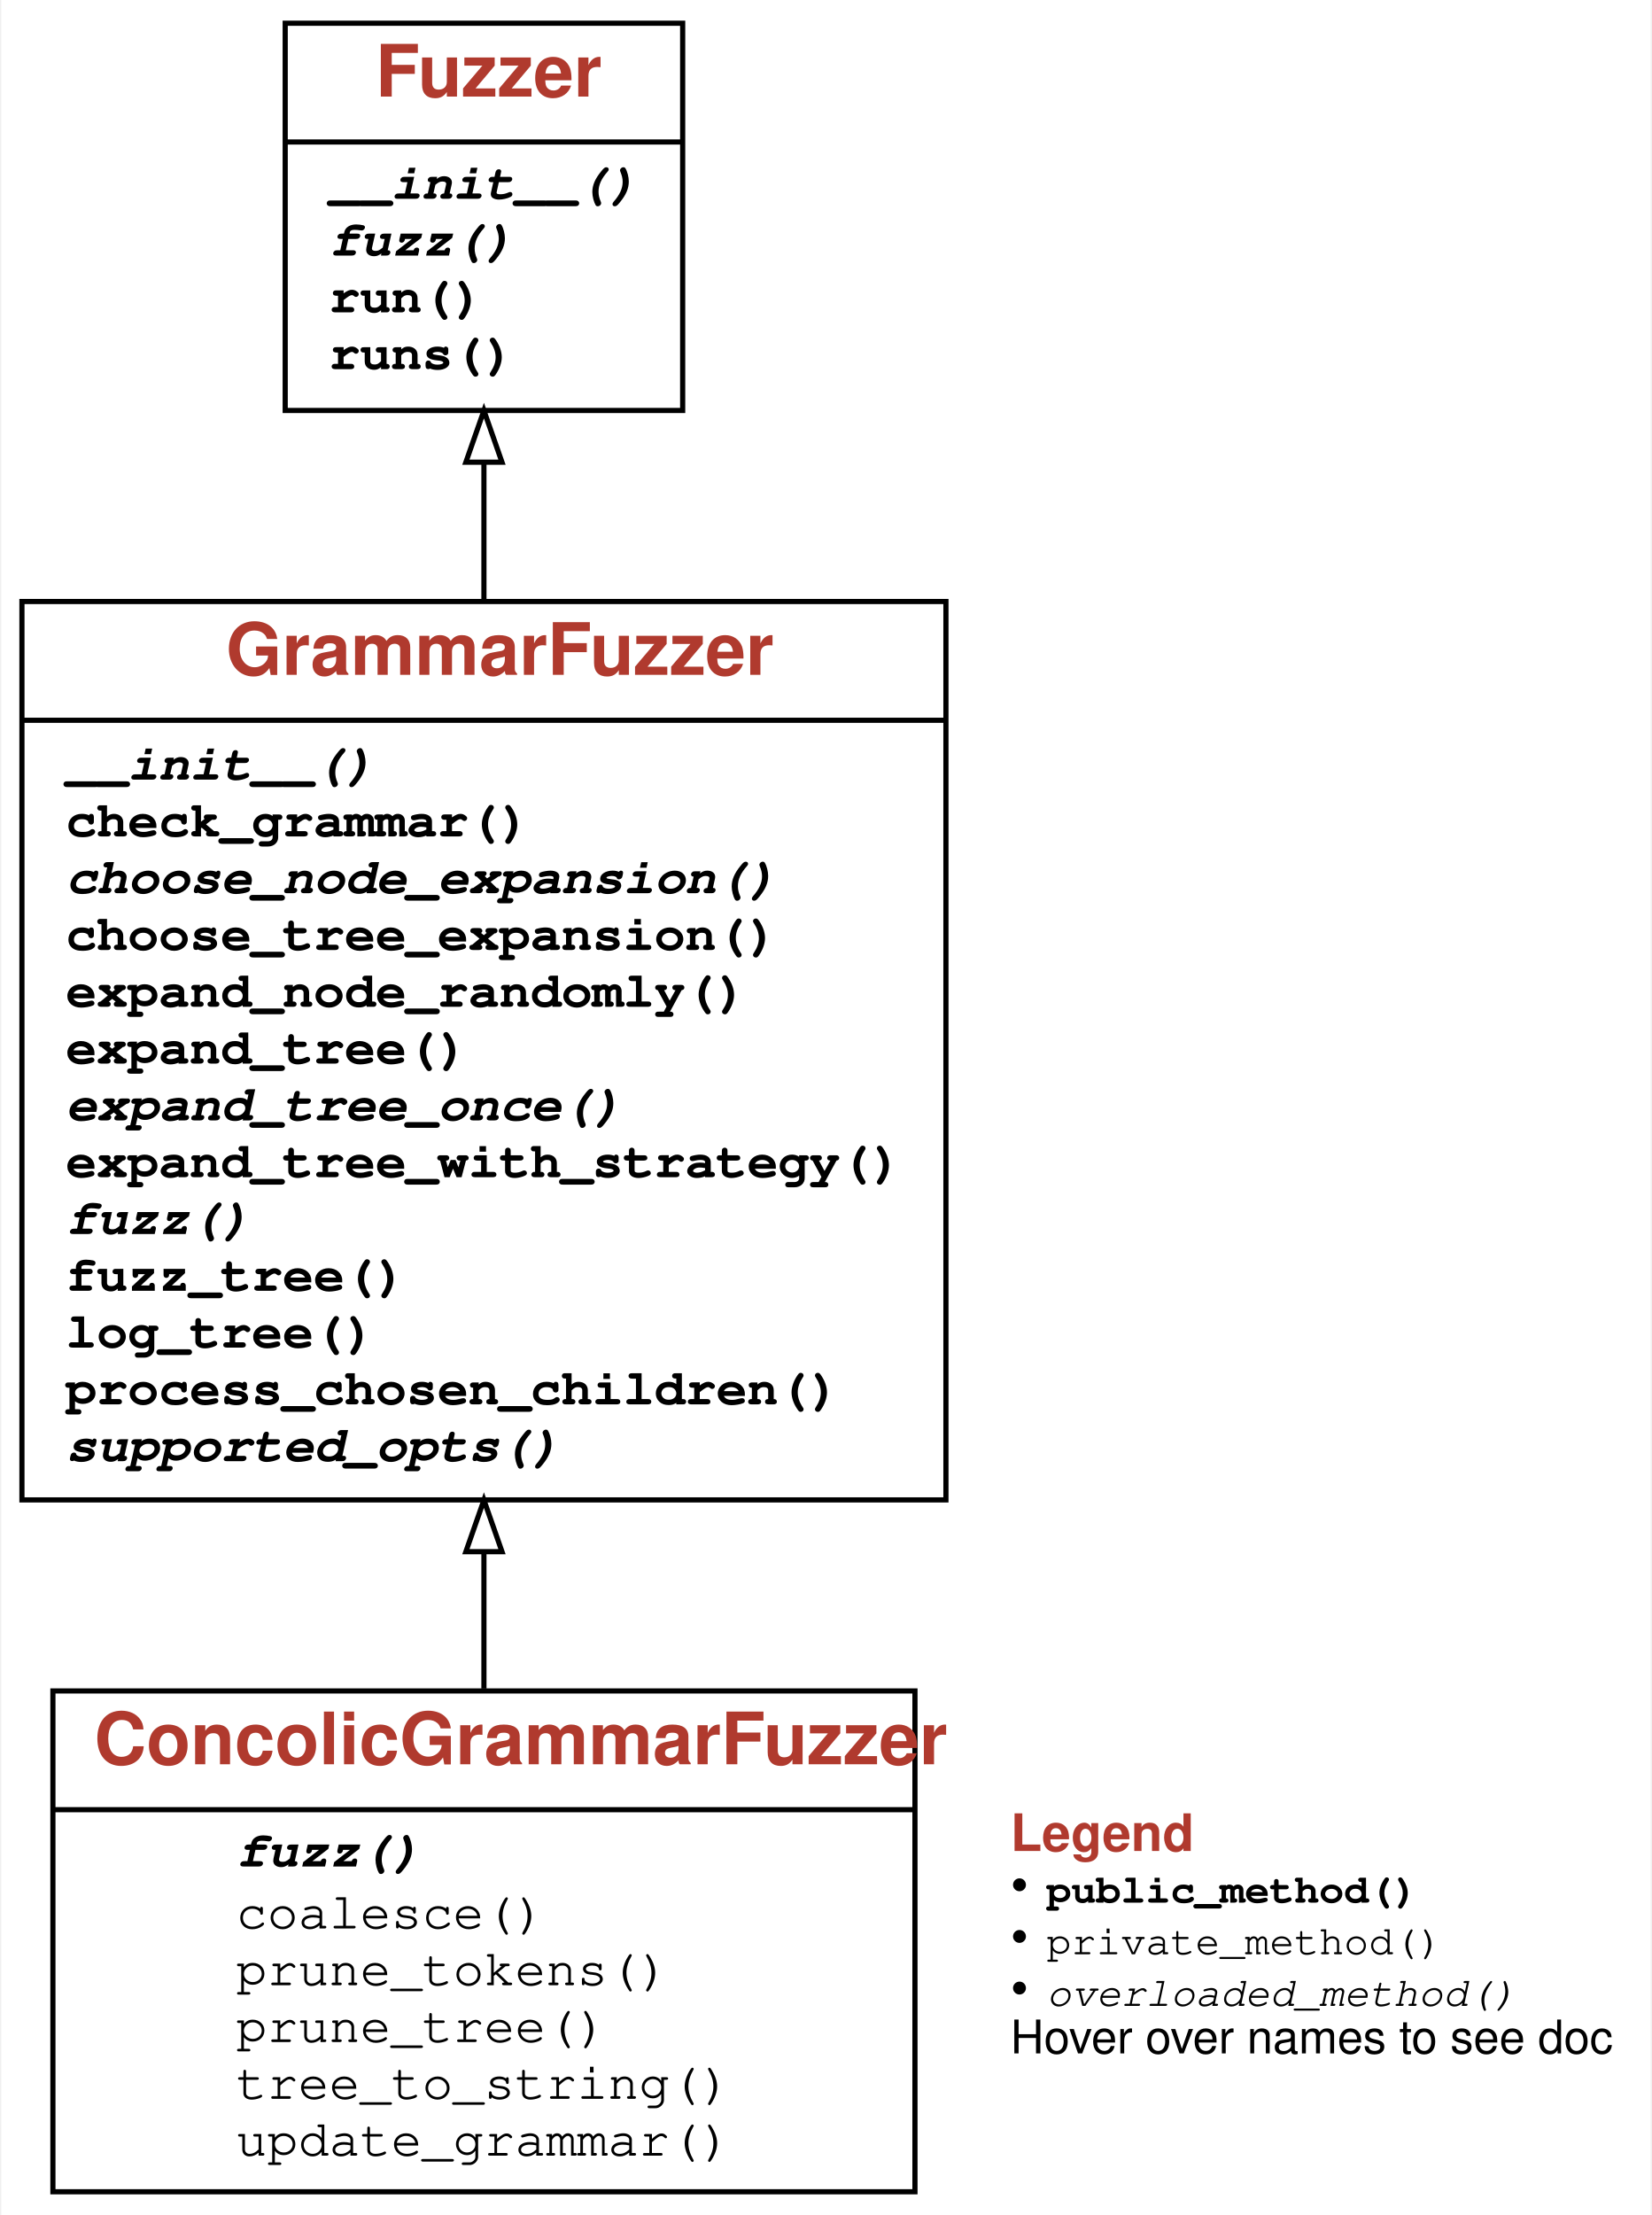
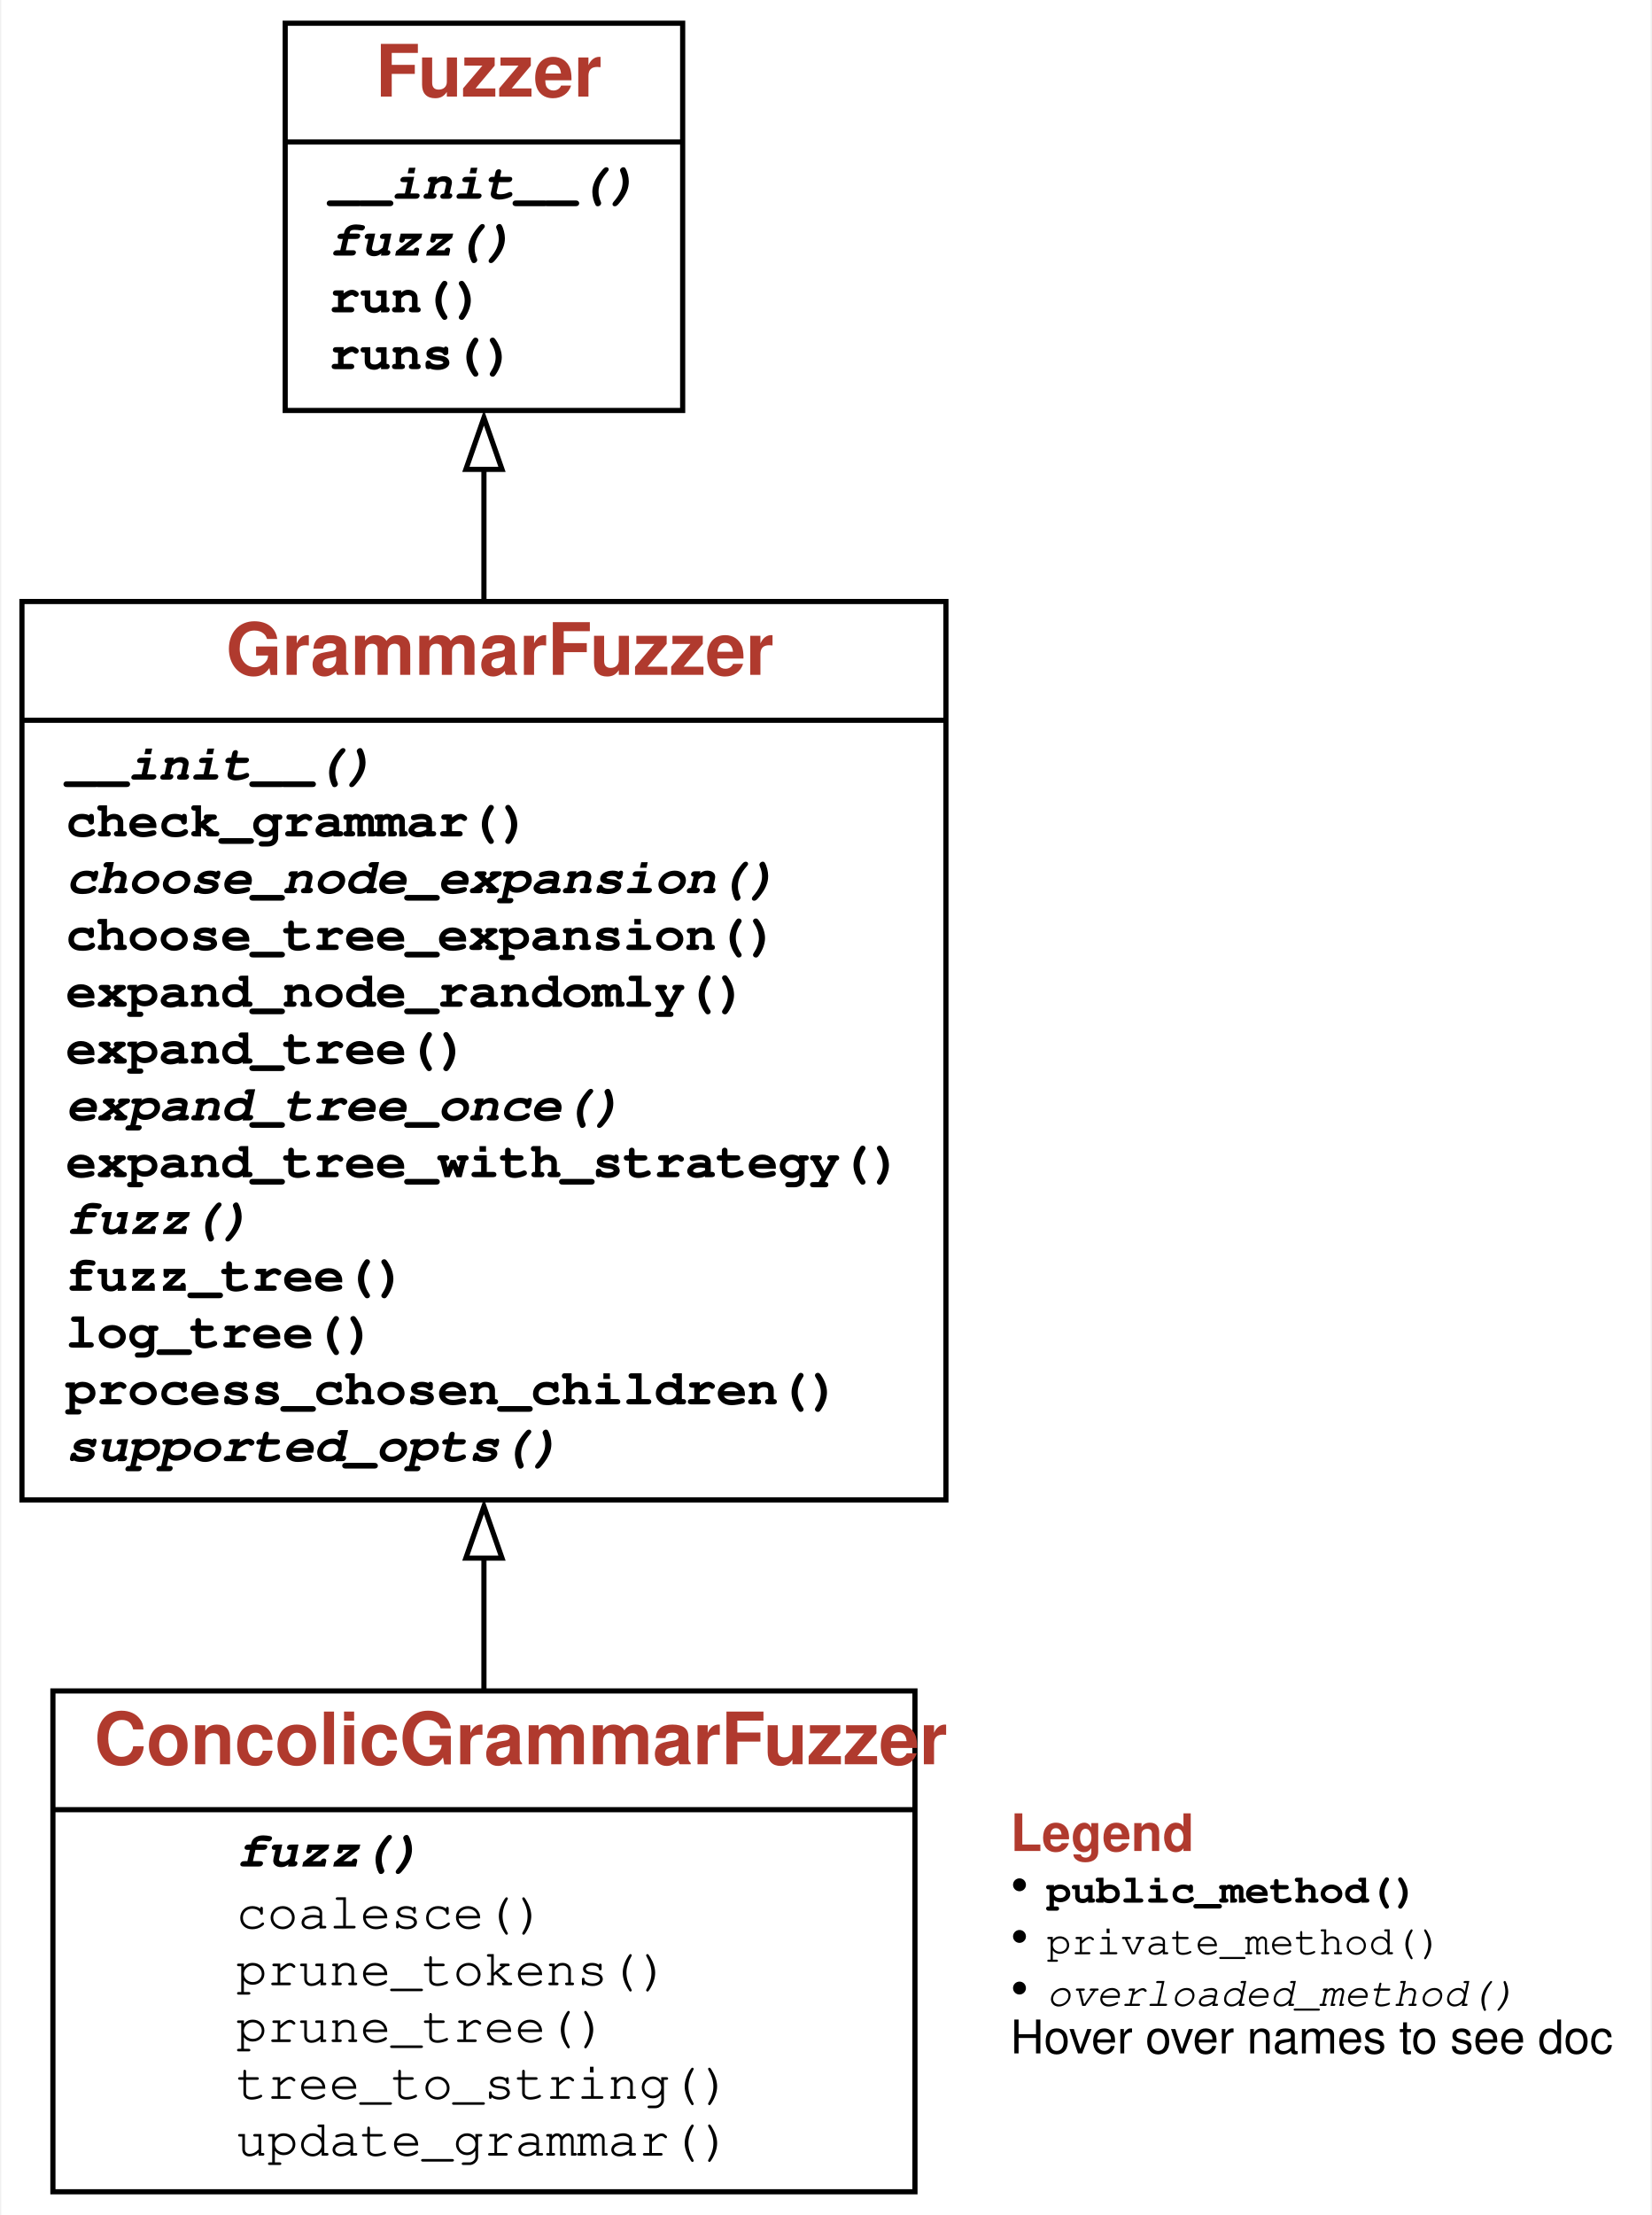
<svg xmlns="http://www.w3.org/2000/svg" xmlns:xlink="http://www.w3.org/1999/xlink" width="320pt" height="429pt" viewBox="0.00 0.00 319.50 429.00">
  <g id="graph0" class="graph" transform="scale(1 1) rotate(0) translate(4 425)">
    <g id="a_graph0">
      <a xlink:title="ConcolicGrammarFuzzer class hierarchy">
-         <polygon fill="white" stroke="transparent" points="-4,4 -4,-425 315.5,-425 315.5,4 -4,4" />
+         <polygon fill="white" stroke="none" points="-4,4 -4,-425 315.5,-425 315.5,4 -4,4" />
      </a>
    </g>
    <g id="node1" class="node">
      <g id="a_node1">
        <a xlink:href="#" xlink:title="class ConcolicGrammarFuzzer:&#10;Produce strings from grammars efficiently, using derivation trees.">
          <polygon fill="none" stroke="black" points="6,-0.5 6,-97.5 173,-97.5 173,-0.5 6,-0.5" />
          <text text-anchor="start" x="14" y="-83.3" font-family="Patua One, Helvetica, sans-serif" font-weight="bold" font-size="14.00" fill="#b03a2e">ConcolicGrammarFuzzer</text>
-           <polyline fill="none" stroke="black" points="6,-74.5 173,-74.5 " />
+           <polyline fill="none" stroke="black" points="6,-74.5 173,-74.5" />
          <g id="a_node1_0">
            <a xlink:href="#" xlink:title="ConcolicGrammarFuzzer">
              <g id="a_node1_1">
                <a xlink:href="#" xlink:title="fuzz(self):&#10;Produce a string from the grammar.">
                  <text text-anchor="start" x="41.5" y="-63.5" font-family="'Fira Mono', 'Source Code Pro', 'Courier', monospace" font-weight="bold" font-style="italic" font-size="10.00">fuzz()</text>
                </a>
              </g>
              <g id="a_node1_2">
                <a xlink:href="#" xlink:title="coalesce(self, children)">
                  <text text-anchor="start" x="41.5" y="-51.5" font-family="'Fira Mono', 'Source Code Pro', 'Courier', monospace" font-size="10.00">coalesce()</text>
                </a>
              </g>
              <g id="a_node1_3">
                <a xlink:href="#" xlink:title="prune_tokens(self, tokens)">
                  <text text-anchor="start" x="41.5" y="-40.5" font-family="'Fira Mono', 'Source Code Pro', 'Courier', monospace" font-size="10.00">prune_tokens()</text>
                </a>
              </g>
              <g id="a_node1_4">
                <a xlink:href="#" xlink:title="prune_tree(self, tree, tokens)">
                  <text text-anchor="start" x="41.5" y="-29.5" font-family="'Fira Mono', 'Source Code Pro', 'Courier', monospace" font-size="10.00">prune_tree()</text>
                </a>
              </g>
              <g id="a_node1_5">
                <a xlink:href="#" xlink:title="tree_to_string(self, tree)">
                  <text text-anchor="start" x="41.5" y="-18.5" font-family="'Fira Mono', 'Source Code Pro', 'Courier', monospace" font-size="10.00">tree_to_string()</text>
                </a>
              </g>
              <g id="a_node1_6">
                <a xlink:href="#" xlink:title="update_grammar(self, trace)">
                  <text text-anchor="start" x="41.5" y="-7.5" font-family="'Fira Mono', 'Source Code Pro', 'Courier', monospace" font-size="10.00">update_grammar()</text>
                </a>
              </g>
            </a>
          </g>
        </a>
      </g>
    </g>
    <g id="node2" class="node">
      <g id="a_node2">
        <a xlink:href="GrammarFuzzer.ipynb" xlink:title="class GrammarFuzzer:&#10;Produce strings from grammars efficiently, using derivation trees.">
          <polygon fill="none" stroke="black" points="0,-134.5 0,-308.5 179,-308.5 179,-134.5 0,-134.5" />
          <text text-anchor="start" x="39.5" y="-294.3" font-family="Patua One, Helvetica, sans-serif" font-weight="bold" font-size="14.00" fill="#b03a2e">GrammarFuzzer</text>
-           <polyline fill="none" stroke="black" points="0,-285.5 179,-285.5 " />
+           <polyline fill="none" stroke="black" points="0,-285.5 179,-285.5" />
          <g id="a_node2_7">
            <a xlink:href="#" xlink:title="GrammarFuzzer">
              <g id="a_node2_8">
                <a xlink:href="GrammarFuzzer.ipynb" xlink:title="__init__(self, grammar: Dict[str, List[Union[str, Tuple[str, Dict[str, Any]]]]], start_symbol: str = '&lt;start&gt;', min_nonterminals: int = 0, max_nonterminals: int = 10, disp: bool = False, log: Union[bool, int] = False) -&gt; None:&#10;Produce strings from `grammar`, starting with `start_symbol`.&#10;If `min_nonterminals` or `max_nonterminals` is given, use them as limits&#10;for the number of nonterminals produced.&#10;If `disp` is set, display the intermediate derivation trees.&#10;If `log` is set, show intermediate steps as text on standard output.">
                  <text text-anchor="start" x="8.5" y="-274" font-family="'Fira Mono', 'Source Code Pro', 'Courier', monospace" font-weight="bold" font-style="italic" font-size="10.00">__init__()</text>
                </a>
              </g>
              <g id="a_node2_9">
                <a xlink:href="GrammarFuzzer.ipynb" xlink:title="check_grammar(self) -&gt; None:&#10;Check the grammar passed">
                  <text text-anchor="start" x="8.5" y="-263" font-family="'Fira Mono', 'Source Code Pro', 'Courier', monospace" font-weight="bold" font-size="10.00">check_grammar()</text>
                </a>
              </g>
              <g id="a_node2_10">
                <a xlink:href="GrammarFuzzer.ipynb" xlink:title="choose_node_expansion(self, node: Tuple[str, Optional[List[Any]]], children_alternatives: List[List[Tuple[str, Optional[List[Any]]]]]) -&gt; int:&#10;Return index of expansion in `children_alternatives` to be selected.&#10;'children_alternatives`: a list of possible children for `node`.&#10;Defaults to random. To be overloaded in subclasses.">
                  <text text-anchor="start" x="8.5" y="-252" font-family="'Fira Mono', 'Source Code Pro', 'Courier', monospace" font-weight="bold" font-style="italic" font-size="10.00">choose_node_expansion()</text>
                </a>
              </g>
              <g id="a_node2_11">
                <a xlink:href="GrammarFuzzer.ipynb" xlink:title="choose_tree_expansion(self, tree: Tuple[str, Optional[List[Any]]], children: List[Tuple[str, Optional[List[Any]]]]) -&gt; int:&#10;Return index of subtree in `children` to be selected for expansion.&#10;Defaults to random.">
                  <text text-anchor="start" x="8.5" y="-241" font-family="'Fira Mono', 'Source Code Pro', 'Courier', monospace" font-weight="bold" font-size="10.00">choose_tree_expansion()</text>
                </a>
              </g>
              <g id="a_node2_12">
                <a xlink:href="GrammarFuzzer.ipynb" xlink:title="expand_node_randomly(self, node: Tuple[str, Optional[List[Any]]]) -&gt; Tuple[str, Optional[List[Any]]]:&#10;Choose a random expansion for `node` and return it">
                  <text text-anchor="start" x="8.5" y="-230" font-family="'Fira Mono', 'Source Code Pro', 'Courier', monospace" font-weight="bold" font-size="10.00">expand_node_randomly()</text>
                </a>
              </g>
              <g id="a_node2_13">
                <a xlink:href="GrammarFuzzer.ipynb" xlink:title="expand_tree(self, tree: Tuple[str, Optional[List[Any]]]) -&gt; Tuple[str, Optional[List[Any]]]:&#10;Expand `tree` in a three-phase strategy until all expansions are complete.">
                  <text text-anchor="start" x="8.5" y="-219" font-family="'Fira Mono', 'Source Code Pro', 'Courier', monospace" font-weight="bold" font-size="10.00">expand_tree()</text>
                </a>
              </g>
              <g id="a_node2_14">
                <a xlink:href="GrammarFuzzer.ipynb" xlink:title="expand_tree_once(self, tree: Tuple[str, Optional[List[Any]]]) -&gt; Tuple[str, Optional[List[Any]]]:&#10;Choose an unexpanded symbol in tree; expand it.&#10;Can be overloaded in subclasses.">
                  <text text-anchor="start" x="8.5" y="-208" font-family="'Fira Mono', 'Source Code Pro', 'Courier', monospace" font-weight="bold" font-style="italic" font-size="10.00">expand_tree_once()</text>
                </a>
              </g>
              <g id="a_node2_15">
                <a xlink:href="GrammarFuzzer.ipynb" xlink:title="expand_tree_with_strategy(self, tree: Tuple[str, Optional[List[Any]]], expand_node_method: Callable, limit: Optional[int] = None):&#10;Expand tree using `expand_node_method` as node expansion function&#10;until the number of possible expansions reaches `limit`.">
                  <text text-anchor="start" x="8.5" y="-197" font-family="'Fira Mono', 'Source Code Pro', 'Courier', monospace" font-weight="bold" font-size="10.00">expand_tree_with_strategy()</text>
                </a>
              </g>
              <g id="a_node2_16">
                <a xlink:href="GrammarFuzzer.ipynb" xlink:title="fuzz(self) -&gt; str:&#10;Produce a string from the grammar.">
                  <text text-anchor="start" x="8.5" y="-186" font-family="'Fira Mono', 'Source Code Pro', 'Courier', monospace" font-weight="bold" font-style="italic" font-size="10.00">fuzz()</text>
                </a>
              </g>
              <g id="a_node2_17">
                <a xlink:href="GrammarFuzzer.ipynb" xlink:title="fuzz_tree(self) -&gt; Tuple[str, Optional[List[Any]]]:&#10;Produce a derivation tree from the grammar.">
                  <text text-anchor="start" x="8.5" y="-175" font-family="'Fira Mono', 'Source Code Pro', 'Courier', monospace" font-weight="bold" font-size="10.00">fuzz_tree()</text>
                </a>
              </g>
              <g id="a_node2_18">
                <a xlink:href="GrammarFuzzer.ipynb" xlink:title="log_tree(self, tree: Tuple[str, Optional[List[Any]]]) -&gt; None:&#10;Output a tree if self.log is set; if self.display is also set, show the tree structure">
                  <text text-anchor="start" x="8.5" y="-164" font-family="'Fira Mono', 'Source Code Pro', 'Courier', monospace" font-weight="bold" font-size="10.00">log_tree()</text>
                </a>
              </g>
              <g id="a_node2_19">
                <a xlink:href="GrammarFuzzer.ipynb" xlink:title="process_chosen_children(self, chosen_children: List[Tuple[str, Optional[List[Any]]]], expansion: Union[str, Tuple[str, Dict[str, Any]]]) -&gt; List[Tuple[str, Optional[List[Any]]]]:&#10;Process children after selection.  By default, does nothing.">
                  <text text-anchor="start" x="8.5" y="-153" font-family="'Fira Mono', 'Source Code Pro', 'Courier', monospace" font-weight="bold" font-size="10.00">process_chosen_children()</text>
                </a>
              </g>
              <g id="a_node2_20">
                <a xlink:href="GrammarFuzzer.ipynb" xlink:title="supported_opts(self) -&gt; Set[str]:&#10;Set of supported options. To be overloaded in subclasses.">
                  <text text-anchor="start" x="8.5" y="-142" font-family="'Fira Mono', 'Source Code Pro', 'Courier', monospace" font-weight="bold" font-style="italic" font-size="10.00">supported_opts()</text>
                </a>
              </g>
            </a>
          </g>
        </a>
      </g>
    </g>
    <g id="edge1" class="edge">
-       <path fill="none" stroke="black" d="M89.5,-97.95C89.5,-106.25 89.5,-115.14 89.5,-124.2" />
-       <polygon fill="none" stroke="black" points="86,-124.47 89.5,-134.47 93,-124.47 86,-124.47" />
+       <path fill="none" stroke="black" d="M89.5,-97.49C89.5,-105.67 89.5,-114.42 89.5,-123.36" />
+       <polygon fill="none" stroke="black" points="86,-123.23 89.5,-133.23 93,-123.23 86,-123.23" />
    </g>
    <g id="node3" class="node">
      <g id="a_node3">
        <a xlink:href="Fuzzer.ipynb" xlink:title="class Fuzzer:&#10;Base class for fuzzers.">
          <polygon fill="none" stroke="black" points="51,-345.5 51,-420.5 128,-420.5 128,-345.5 51,-345.5" />
          <text text-anchor="start" x="68.5" y="-406.3" font-family="Patua One, Helvetica, sans-serif" font-weight="bold" font-size="14.00" fill="#b03a2e">Fuzzer</text>
-           <polyline fill="none" stroke="black" points="51,-397.5 128,-397.5 " />
+           <polyline fill="none" stroke="black" points="51,-397.5 128,-397.5" />
          <g id="a_node3_21">
            <a xlink:href="#" xlink:title="Fuzzer">
              <g id="a_node3_22">
                <a xlink:href="Fuzzer.ipynb" xlink:title="__init__(self) -&gt; None:&#10;Constructor">
                  <text text-anchor="start" x="59.5" y="-386.5" font-family="'Fira Mono', 'Source Code Pro', 'Courier', monospace" font-weight="bold" font-style="italic" font-size="10.00">__init__()</text>
                </a>
              </g>
              <g id="a_node3_23">
                <a xlink:href="Fuzzer.ipynb" xlink:title="fuzz(self) -&gt; str:&#10;Return fuzz input">
                  <text text-anchor="start" x="59.5" y="-375.5" font-family="'Fira Mono', 'Source Code Pro', 'Courier', monospace" font-weight="bold" font-style="italic" font-size="10.00">fuzz()</text>
                </a>
              </g>
              <g id="a_node3_24">
                <a xlink:href="Fuzzer.ipynb" xlink:title="run(self, runner: Fuzzer.Runner = &lt;Fuzzer.Runner object&gt;) -&gt; Tuple[subprocess.CompletedProcess, str]:&#10;Run `runner` with fuzz input">
                  <text text-anchor="start" x="59.5" y="-364.5" font-family="'Fira Mono', 'Source Code Pro', 'Courier', monospace" font-weight="bold" font-size="10.00">run()</text>
                </a>
              </g>
              <g id="a_node3_25">
                <a xlink:href="Fuzzer.ipynb" xlink:title="runs(self, runner: Fuzzer.Runner = &lt;Fuzzer.PrintRunner object&gt;, trials: int = 10) -&gt; List[Tuple[subprocess.CompletedProcess, str]]:&#10;Run `runner` with fuzz input, `trials` times">
                  <text text-anchor="start" x="59.5" y="-353.5" font-family="'Fira Mono', 'Source Code Pro', 'Courier', monospace" font-weight="bold" font-size="10.00">runs()</text>
                </a>
              </g>
            </a>
          </g>
        </a>
      </g>
    </g>
    <g id="edge2" class="edge">
-       <path fill="none" stroke="black" d="M89.5,-308.79C89.5,-317.87 89.5,-326.84 89.5,-335.22" />
-       <polygon fill="none" stroke="black" points="86,-335.48 89.5,-345.48 93,-335.48 86,-335.48" />
+       <path fill="none" stroke="black" d="M89.5,-308.32C89.5,-317.24 89.5,-326.06 89.5,-334.33" />
+       <polygon fill="none" stroke="black" points="86,-334.09 89.5,-344.09 93,-334.09 86,-334.09" />
    </g>
    <g id="node4" class="node">
      <text text-anchor="start" x="191.5" y="-66.5" font-family="Patua One, Helvetica, sans-serif" font-weight="bold" font-size="10.00" fill="#b03a2e">Legend</text>
      <text text-anchor="start" x="191.5" y="-56.5" font-family="Patua One, Helvetica, sans-serif" font-size="10.00">• </text>
      <text text-anchor="start" x="198.5" y="-56.5" font-family="'Fira Mono', 'Source Code Pro', 'Courier', monospace" font-weight="bold" font-size="8.00">public_method()</text>
      <text text-anchor="start" x="191.5" y="-46.5" font-family="Patua One, Helvetica, sans-serif" font-size="10.00">• </text>
      <text text-anchor="start" x="198.5" y="-46.5" font-family="'Fira Mono', 'Source Code Pro', 'Courier', monospace" font-size="8.00">private_method()</text>
      <text text-anchor="start" x="191.5" y="-36.5" font-family="Patua One, Helvetica, sans-serif" font-size="10.00">• </text>
      <text text-anchor="start" x="198.5" y="-36.5" font-family="'Fira Mono', 'Source Code Pro', 'Courier', monospace" font-style="italic" font-size="8.00">overloaded_method()</text>
      <text text-anchor="start" x="191.5" y="-27.3" font-family="Helvetica,sans-Serif" font-size="9.00">Hover over names to see doc</text>
    </g>
  </g>
</svg>
